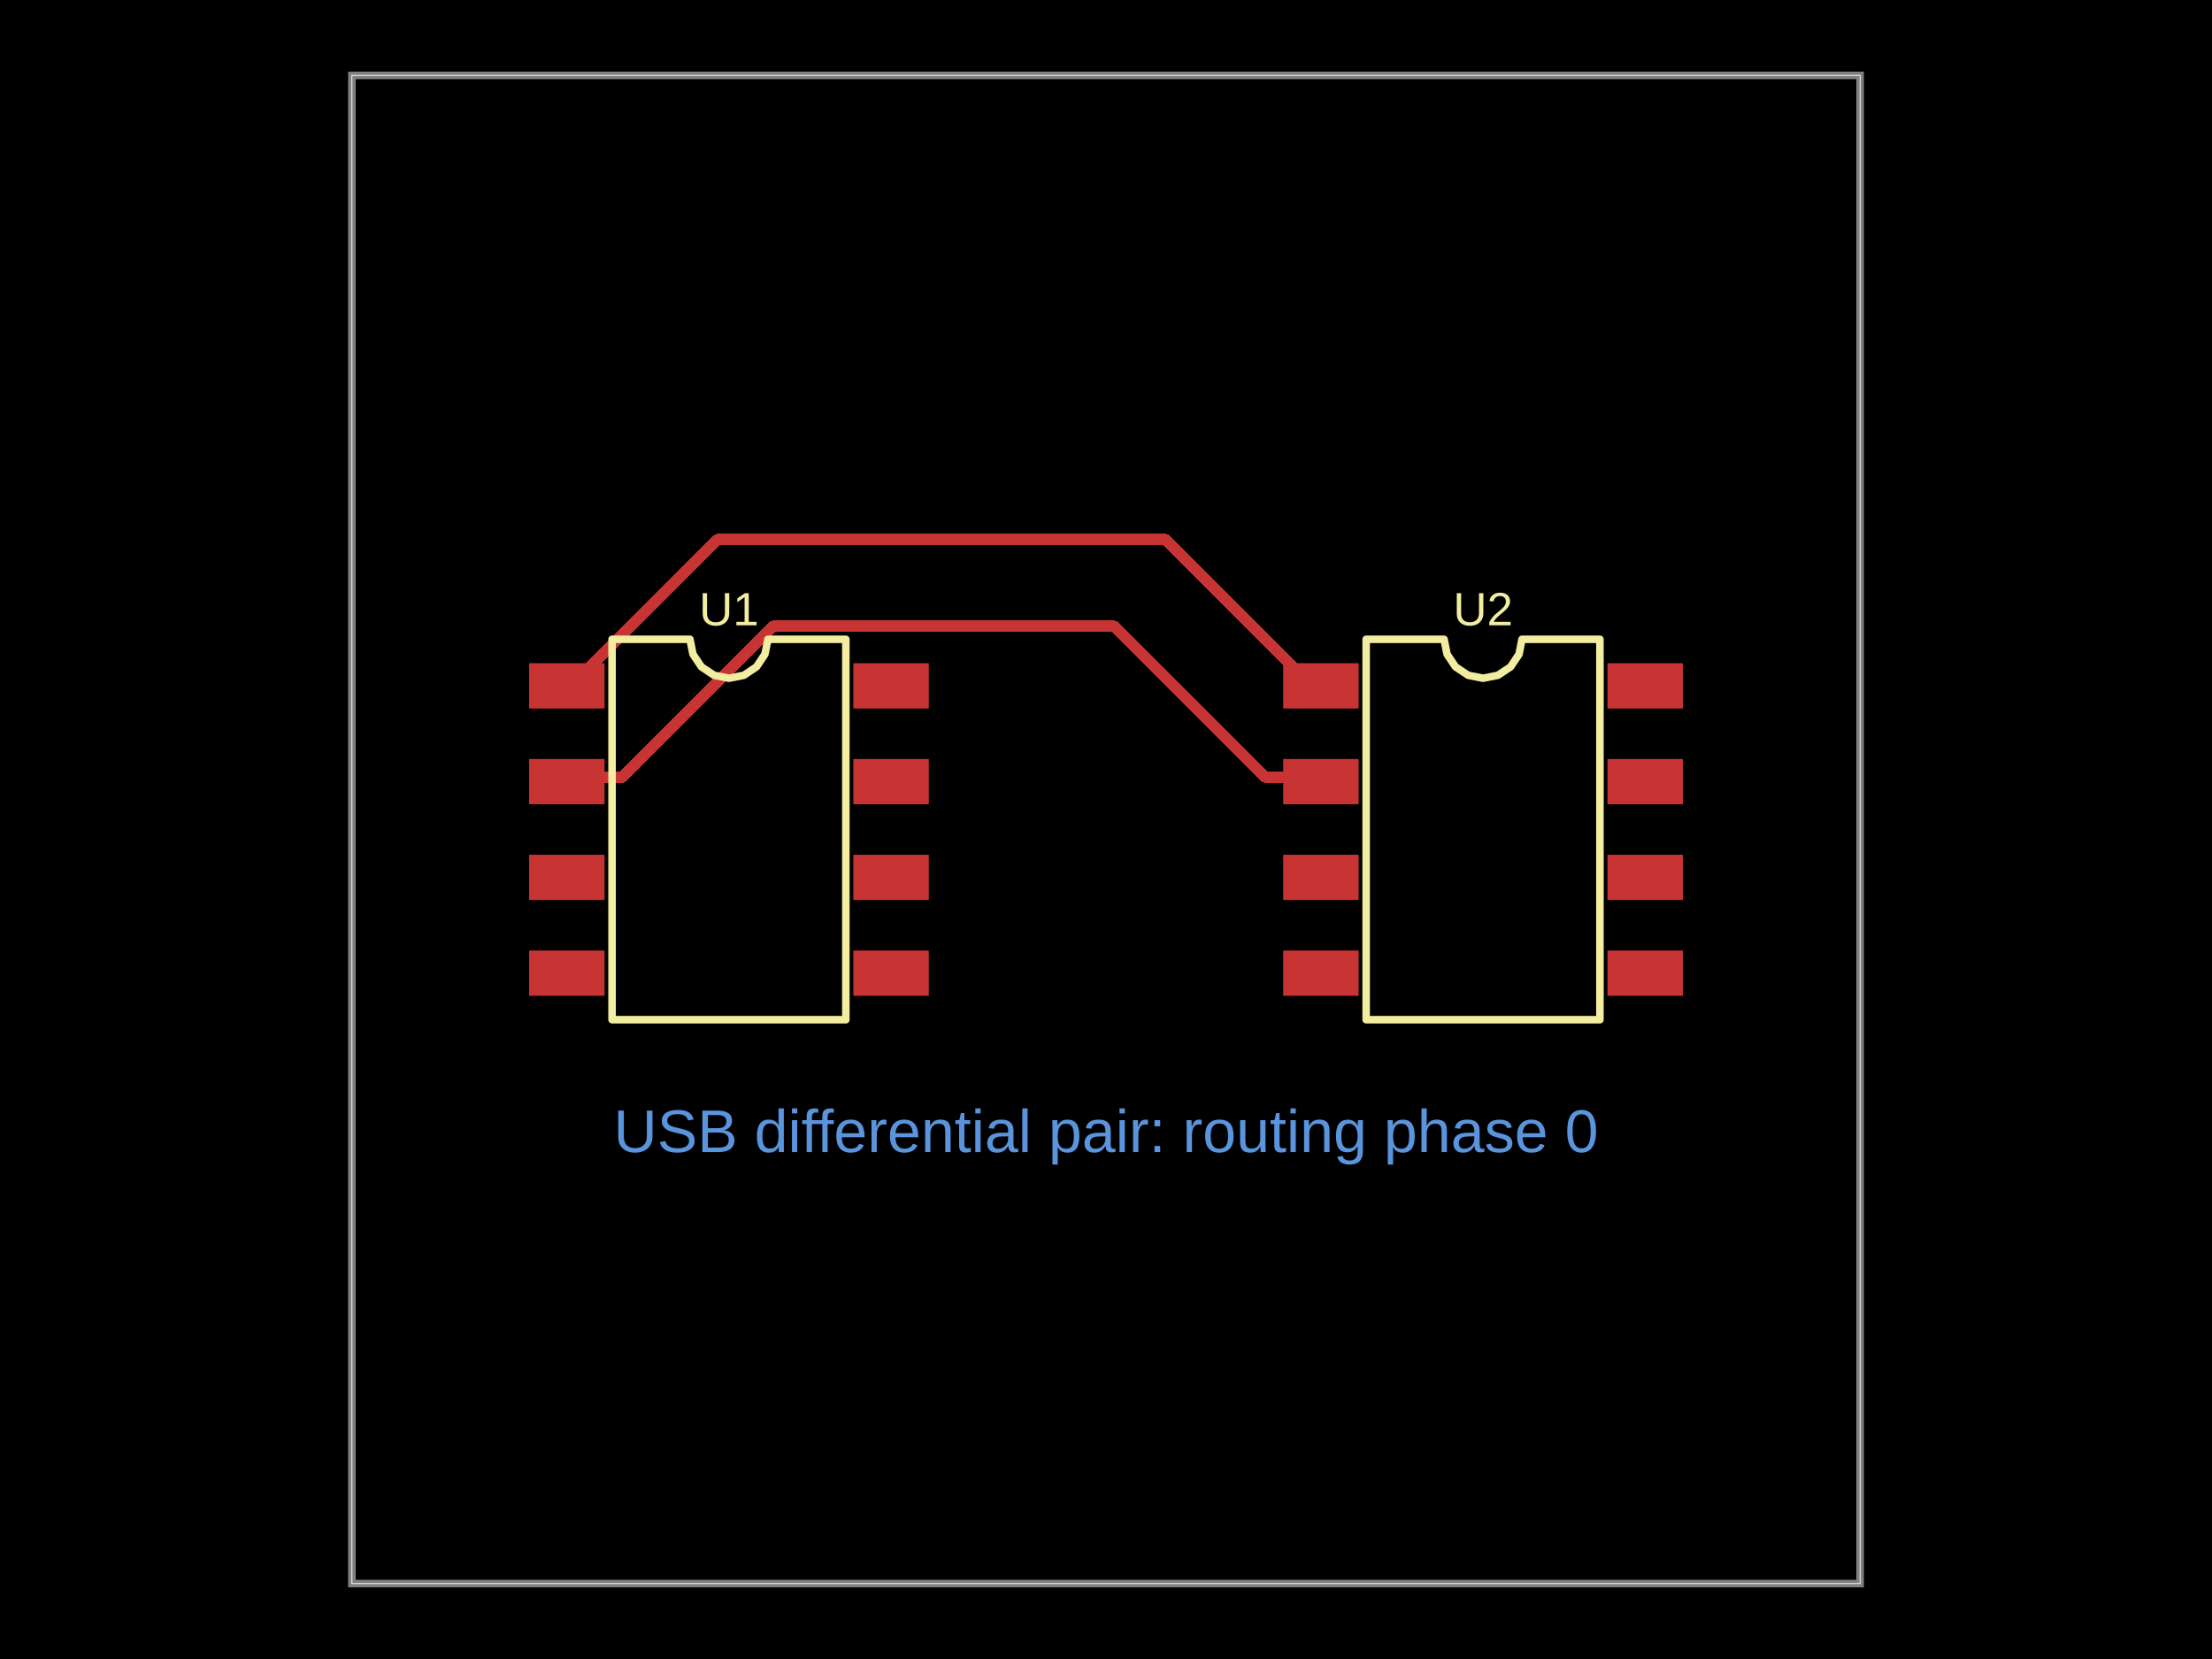
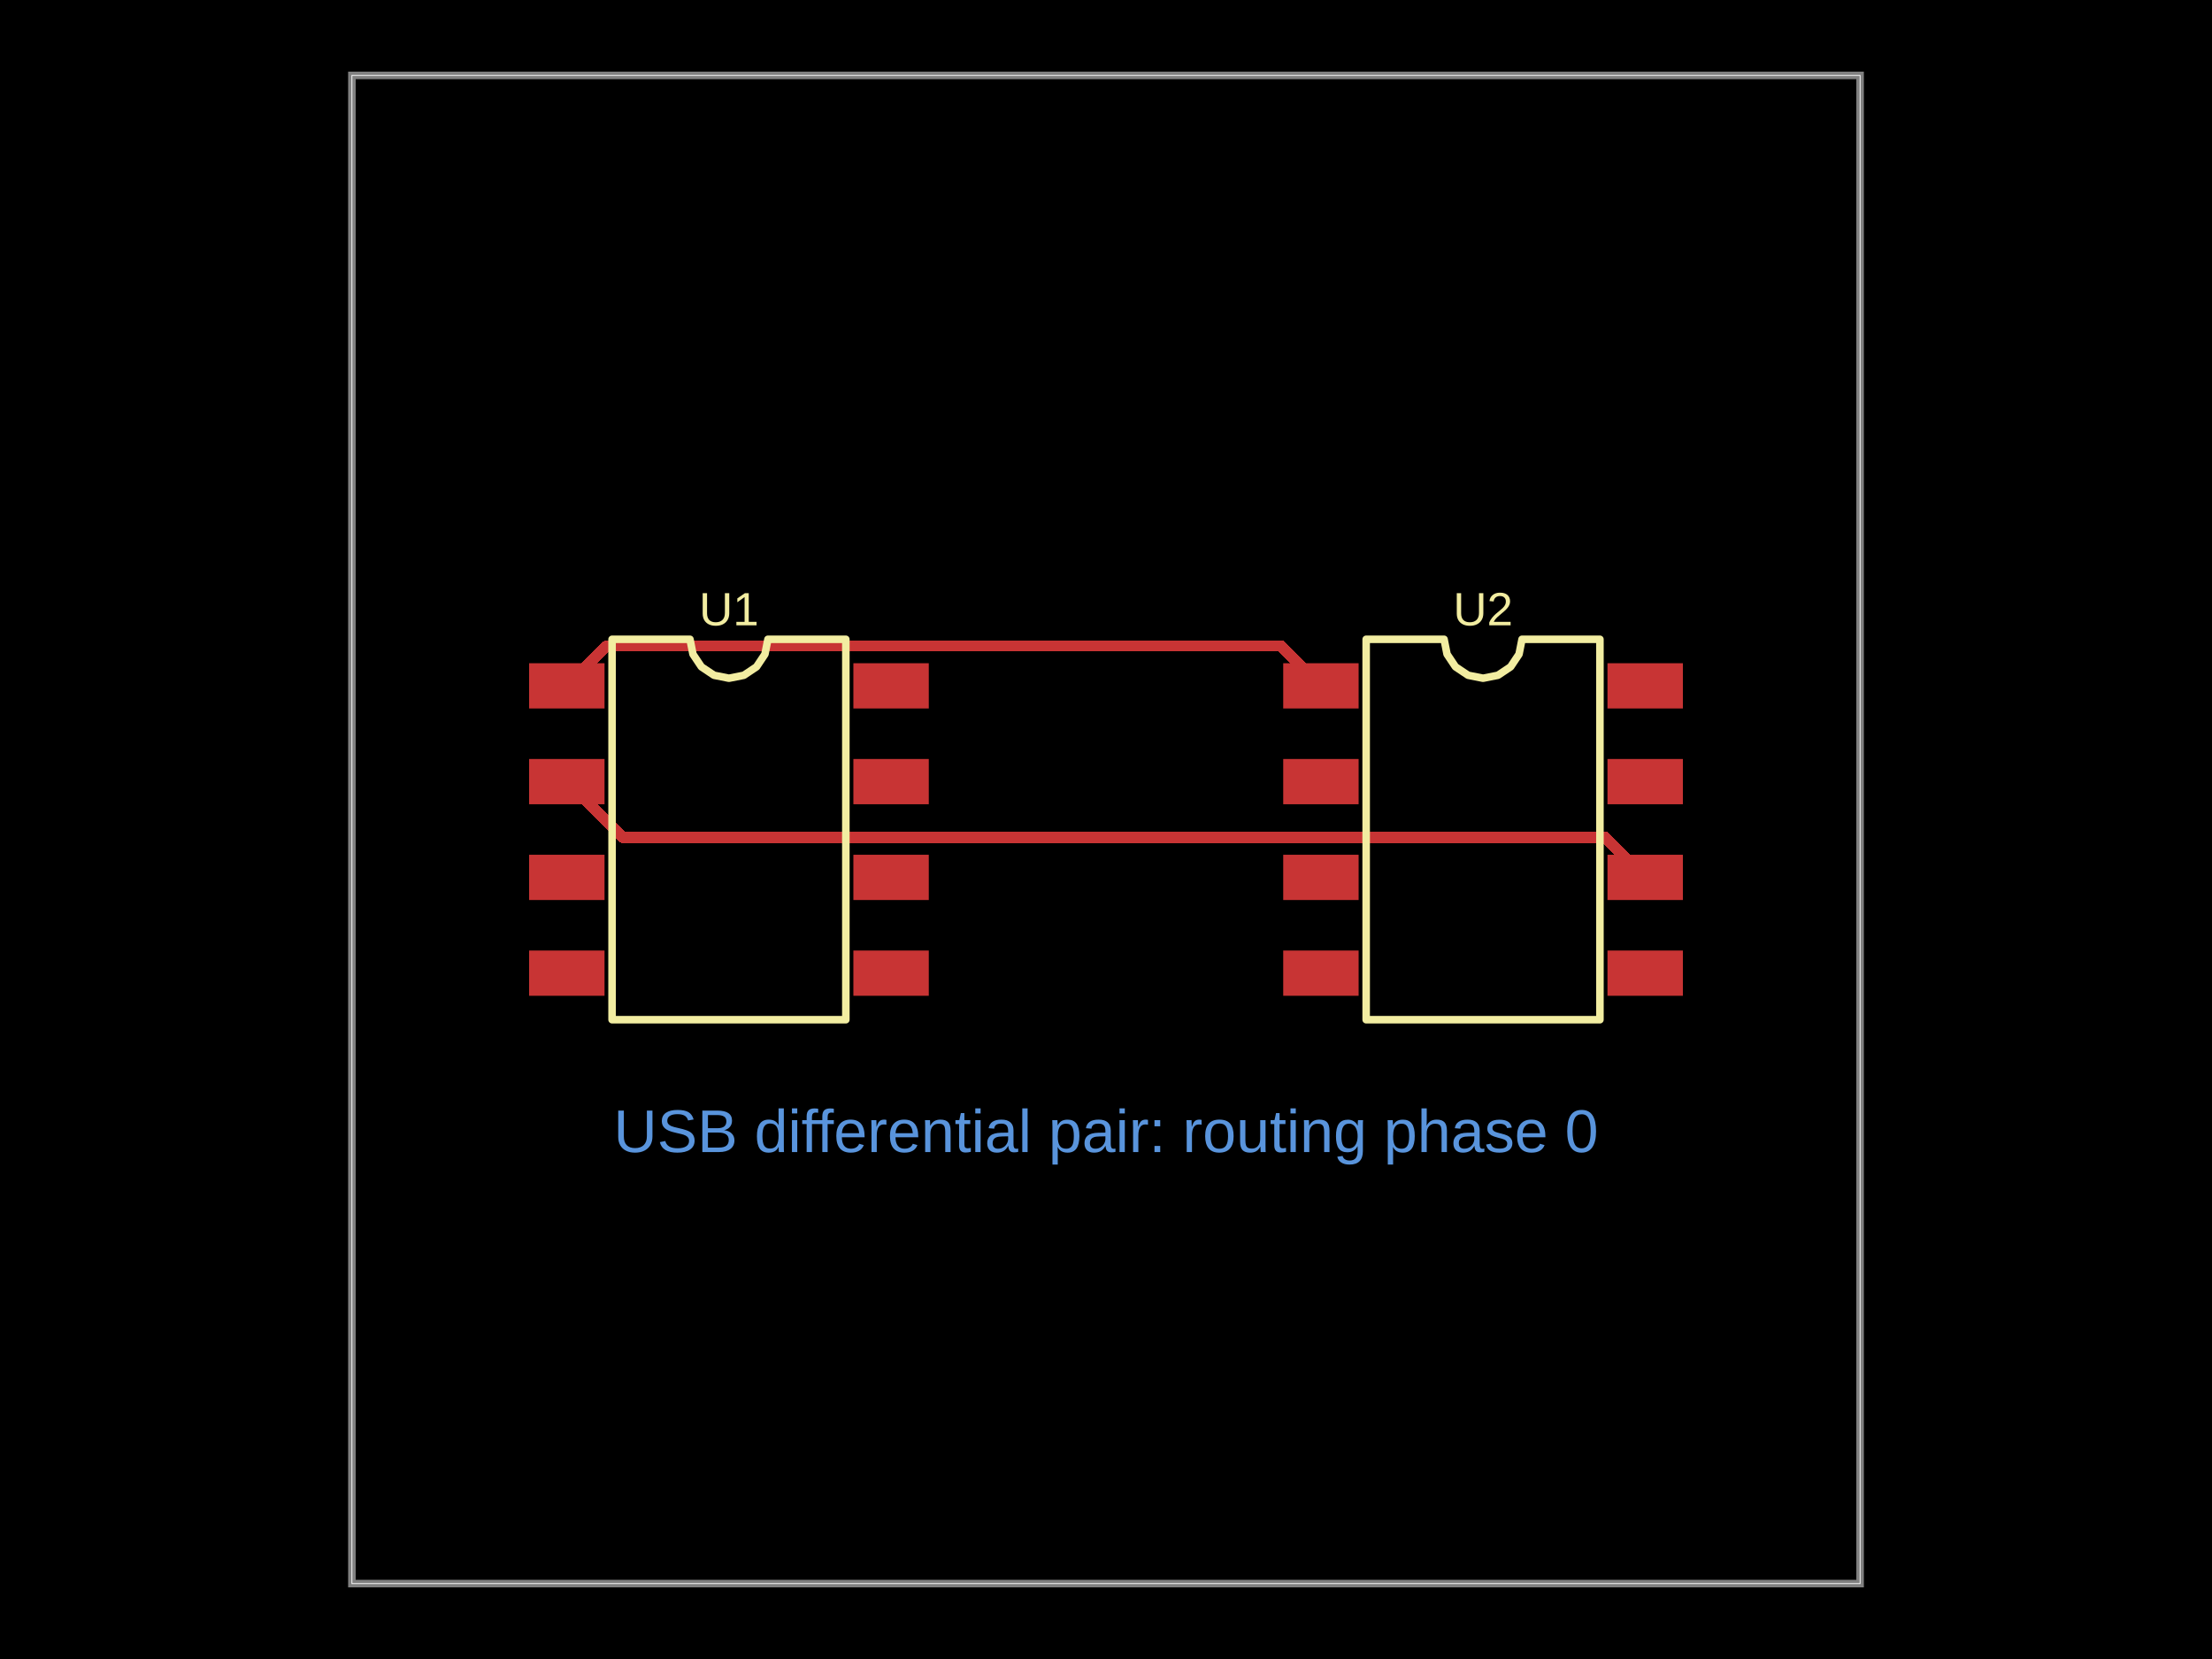
- <svg xmlns="http://www.w3.org/2000/svg" width="800" height="600" data-software-used-string="@tscircuit/core@0.0.1582">
+ <svg xmlns="http://www.w3.org/2000/svg" width="800" height="600" data-software-used-string="@tscircuit/core@0.0.1586">
  <style />
  <rect class="boundary" x="0" y="0" fill="#000" width="800" height="600" data-type="pcb_background" data-pcb-layer="global" />
  <rect class="pcb-boundary" fill="none" stroke="#fff" stroke-width="0.3" x="127.273" y="27.273" width="545.455" height="545.455" data-type="pcb_boundary" data-pcb-layer="global" />
  <path class="pcb-board" d="M 127.273 572.727 L 672.727 572.727 L 672.727 27.273 L 127.273 27.273 Z" fill="none" stroke="rgba(255, 255, 255, 0.5)" stroke-width="2.727" data-type="pcb_board" data-pcb-layer="board" />
  <rect class="pcb-pad" fill="rgb(200, 52, 52)" x="191.364" y="239.864" width="27.273" height="16.364" data-type="pcb_smtpad" data-pcb-layer="top" data-pad-name="U1.pin1" />
  <rect class="pcb-pad" fill="rgb(200, 52, 52)" x="191.364" y="274.5" width="27.273" height="16.364" data-type="pcb_smtpad" data-pcb-layer="top" data-pad-name="U1.pin2" />
  <rect class="pcb-pad" fill="rgb(200, 52, 52)" x="191.364" y="309.136" width="27.273" height="16.364" data-type="pcb_smtpad" data-pcb-layer="top" data-pad-name="U1.pin3" />
  <rect class="pcb-pad" fill="rgb(200, 52, 52)" x="191.364" y="343.773" width="27.273" height="16.364" data-type="pcb_smtpad" data-pcb-layer="top" data-pad-name="U1.pin4" />
  <rect class="pcb-pad" fill="rgb(200, 52, 52)" x="308.636" y="343.773" width="27.273" height="16.364" data-type="pcb_smtpad" data-pcb-layer="top" data-pad-name="U1.pin5" />
  <rect class="pcb-pad" fill="rgb(200, 52, 52)" x="308.636" y="309.136" width="27.273" height="16.364" data-type="pcb_smtpad" data-pcb-layer="top" data-pad-name="U1.pin6" />
  <rect class="pcb-pad" fill="rgb(200, 52, 52)" x="308.636" y="274.5" width="27.273" height="16.364" data-type="pcb_smtpad" data-pcb-layer="top" data-pad-name="U1.pin7" />
  <rect class="pcb-pad" fill="rgb(200, 52, 52)" x="308.636" y="239.864" width="27.273" height="16.364" data-type="pcb_smtpad" data-pcb-layer="top" data-pad-name="U1.pin8" />
  <rect class="pcb-pad" fill="rgb(200, 52, 52)" x="464.091" y="239.864" width="27.273" height="16.364" data-type="pcb_smtpad" data-pcb-layer="top" data-pad-name="U2.pin1" />
  <rect class="pcb-pad" fill="rgb(200, 52, 52)" x="464.091" y="274.5" width="27.273" height="16.364" data-type="pcb_smtpad" data-pcb-layer="top" data-pad-name="U2.pin2" />
  <rect class="pcb-pad" fill="rgb(200, 52, 52)" x="464.091" y="309.136" width="27.273" height="16.364" data-type="pcb_smtpad" data-pcb-layer="top" data-pad-name="U2.pin3" />
  <rect class="pcb-pad" fill="rgb(200, 52, 52)" x="464.091" y="343.773" width="27.273" height="16.364" data-type="pcb_smtpad" data-pcb-layer="top" data-pad-name="U2.pin4" />
  <rect class="pcb-pad" fill="rgb(200, 52, 52)" x="581.364" y="343.773" width="27.273" height="16.364" data-type="pcb_smtpad" data-pcb-layer="top" data-pad-name="U2.pin5" />
  <rect class="pcb-pad" fill="rgb(200, 52, 52)" x="581.364" y="309.136" width="27.273" height="16.364" data-type="pcb_smtpad" data-pcb-layer="top" data-pad-name="U2.pin6" />
  <rect class="pcb-pad" fill="rgb(200, 52, 52)" x="581.364" y="274.5" width="27.273" height="16.364" data-type="pcb_smtpad" data-pcb-layer="top" data-pad-name="U2.pin7" />
  <rect class="pcb-pad" fill="rgb(200, 52, 52)" x="581.364" y="239.864" width="27.273" height="16.364" data-type="pcb_smtpad" data-pcb-layer="top" data-pad-name="U2.pin8" />
-   <path class="pcb-trace" stroke="rgb(200, 52, 52)" fill="none" d="M 205 282.682 L 205 281.045" stroke-width="4.091" stroke-linecap="round" stroke-linejoin="round" shape-rendering="crispEdges" data-type="pcb_trace" data-pcb-layer="top" />
-   <path class="pcb-trace" stroke="rgb(200, 52, 52)" fill="none" d="M 205 281.045 L 225.132 281.045" stroke-width="4.091" stroke-linecap="round" stroke-linejoin="round" shape-rendering="crispEdges" data-type="pcb_trace" data-pcb-layer="top" />
-   <path class="pcb-trace" stroke="rgb(200, 52, 52)" fill="none" d="M 225.132 281.045 L 279.677 226.5" stroke-width="4.091" stroke-linecap="round" stroke-linejoin="round" shape-rendering="crispEdges" data-type="pcb_trace" data-pcb-layer="top" />
-   <path class="pcb-trace" stroke="rgb(200, 52, 52)" fill="none" d="M 279.677 226.5 L 403.05 226.5" stroke-width="4.091" stroke-linecap="round" stroke-linejoin="round" shape-rendering="crispEdges" data-type="pcb_trace" data-pcb-layer="top" />
-   <path class="pcb-trace" stroke="rgb(200, 52, 52)" fill="none" d="M 403.05 226.5 L 457.595 281.045" stroke-width="4.091" stroke-linecap="round" stroke-linejoin="round" shape-rendering="crispEdges" data-type="pcb_trace" data-pcb-layer="top" />
-   <path class="pcb-trace" stroke="rgb(200, 52, 52)" fill="none" d="M 457.595 281.045 L 476.091 281.045" stroke-width="4.091" stroke-linecap="round" stroke-linejoin="round" shape-rendering="crispEdges" data-type="pcb_trace" data-pcb-layer="top" />
-   <path class="pcb-trace" stroke="rgb(200, 52, 52)" fill="none" d="M 476.091 281.045 L 477.727 282.682" stroke-width="4.091" stroke-linecap="round" stroke-linejoin="round" shape-rendering="crispEdges" data-type="pcb_trace" data-pcb-layer="top" />
-   <path class="pcb-trace" stroke="rgb(200, 52, 52)" fill="none" d="M 205 248.045 L 205 249.682" stroke-width="4.091" stroke-linecap="round" stroke-linejoin="round" shape-rendering="crispEdges" data-type="pcb_trace" data-pcb-layer="top" />
-   <path class="pcb-trace" stroke="rgb(200, 52, 52)" fill="none" d="M 205 249.682 L 259.545 195.136" stroke-width="4.091" stroke-linecap="round" stroke-linejoin="round" shape-rendering="crispEdges" data-type="pcb_trace" data-pcb-layer="top" />
-   <path class="pcb-trace" stroke="rgb(200, 52, 52)" fill="none" d="M 259.545 195.136 L 421.545 195.136" stroke-width="4.091" stroke-linecap="round" stroke-linejoin="round" shape-rendering="crispEdges" data-type="pcb_trace" data-pcb-layer="top" />
-   <path class="pcb-trace" stroke="rgb(200, 52, 52)" fill="none" d="M 421.545 195.136 L 476.091 249.682" stroke-width="4.091" stroke-linecap="round" stroke-linejoin="round" shape-rendering="crispEdges" data-type="pcb_trace" data-pcb-layer="top" />
-   <path class="pcb-trace" stroke="rgb(200, 52, 52)" fill="none" d="M 476.091 249.682 L 477.727 248.045" stroke-width="4.091" stroke-linecap="round" stroke-linejoin="round" shape-rendering="crispEdges" data-type="pcb_trace" data-pcb-layer="top" />
+   <path class="pcb-trace" stroke="rgb(200, 52, 52)" fill="none" d="M 205 282.682 L 225.178 302.859" stroke-width="4.091" stroke-linecap="round" stroke-linejoin="round" shape-rendering="crispEdges" data-type="pcb_trace" data-pcb-layer="top" />
+   <path class="pcb-trace" stroke="rgb(200, 52, 52)" fill="none" d="M 225.178 302.859 L 580.541 302.859" stroke-width="4.091" stroke-linecap="round" stroke-linejoin="round" shape-rendering="crispEdges" data-type="pcb_trace" data-pcb-layer="top" />
+   <path class="pcb-trace" stroke="rgb(200, 52, 52)" fill="none" d="M 580.541 302.859 L 595 317.318" stroke-width="4.091" stroke-linecap="round" stroke-linejoin="round" shape-rendering="crispEdges" data-type="pcb_trace" data-pcb-layer="top" />
+   <path class="pcb-trace" stroke="rgb(200, 52, 52)" fill="none" d="M 205 248.045 L 219.459 233.587" stroke-width="4.091" stroke-linecap="round" stroke-linejoin="round" shape-rendering="crispEdges" data-type="pcb_trace" data-pcb-layer="top" />
+   <path class="pcb-trace" stroke="rgb(200, 52, 52)" fill="none" d="M 219.459 233.587 L 463.269 233.587" stroke-width="4.091" stroke-linecap="round" stroke-linejoin="round" shape-rendering="crispEdges" data-type="pcb_trace" data-pcb-layer="top" />
+   <path class="pcb-trace" stroke="rgb(200, 52, 52)" fill="none" d="M 463.269 233.587 L 477.727 248.045" stroke-width="4.091" stroke-linecap="round" stroke-linejoin="round" shape-rendering="crispEdges" data-type="pcb_trace" data-pcb-layer="top" />
  <path class="pcb-silkscreen pcb-silkscreen-top" d="M 221.364 368.795 L 221.364 231.205 L 249.545 231.205 L 250.618 236.597 L 253.673 241.168 L 258.244 244.223 L 263.636 245.295 L 269.029 244.223 L 273.6 241.168 L 276.655 236.597 L 277.727 231.205 L 305.909 231.205 L 305.909 368.795 L 221.364 368.795 Z" fill="none" stroke="#f2eda1" stroke-width="2.727" stroke-linecap="round" stroke-linejoin="round" data-pcb-component-id="pcb_component_0" data-pcb-silkscreen-path-id="pcb_silkscreen_path_0" data-type="pcb_silkscreen_path" data-pcb-layer="top" />
  <text x="0" y="0" dx="0" dy="0" fill="#f2eda1" font-family="Arial, sans-serif" font-size="16.92" text-anchor="middle" dominant-baseline="central" transform="matrix(1,0,0,1,263.6364,220.2955)" class="pcb-silkscreen-text pcb-silkscreen-top" data-pcb-silkscreen-text-id="pcb_silkscreen_text_0" stroke="none" data-type="pcb_silkscreen_text" data-pcb-layer="top">U1</text>
  <path class="pcb-silkscreen pcb-silkscreen-top" d="M 494.091 368.795 L 494.091 231.205 L 522.273 231.205 L 523.345 236.597 L 526.4 241.168 L 530.971 244.223 L 536.364 245.295 L 541.756 244.223 L 546.327 241.168 L 549.382 236.597 L 550.455 231.205 L 578.636 231.205 L 578.636 368.795 L 494.091 368.795 Z" fill="none" stroke="#f2eda1" stroke-width="2.727" stroke-linecap="round" stroke-linejoin="round" data-pcb-component-id="pcb_component_1" data-pcb-silkscreen-path-id="pcb_silkscreen_path_1" data-type="pcb_silkscreen_path" data-pcb-layer="top" />
  <text x="0" y="0" dx="0" dy="0" fill="#f2eda1" font-family="Arial, sans-serif" font-size="16.92" text-anchor="middle" dominant-baseline="central" transform="matrix(1,0,0,1,536.3636,220.2955)" class="pcb-silkscreen-text pcb-silkscreen-top" data-pcb-silkscreen-text-id="pcb_silkscreen_text_1" stroke="none" data-type="pcb_silkscreen_text" data-pcb-layer="top">U2</text>
  <text x="400" y="409.091" fill="rgb(89, 148, 220)" font-family="Arial, sans-serif" font-size="21.818" text-anchor="middle" dominant-baseline="central" class="pcb-note-text" data-type="pcb_note_text" data-pcb-note-text-id="pcb_note_text_0" data-pcb-layer="overlay">USB differential pair: routing phase 0</text>
</svg>
